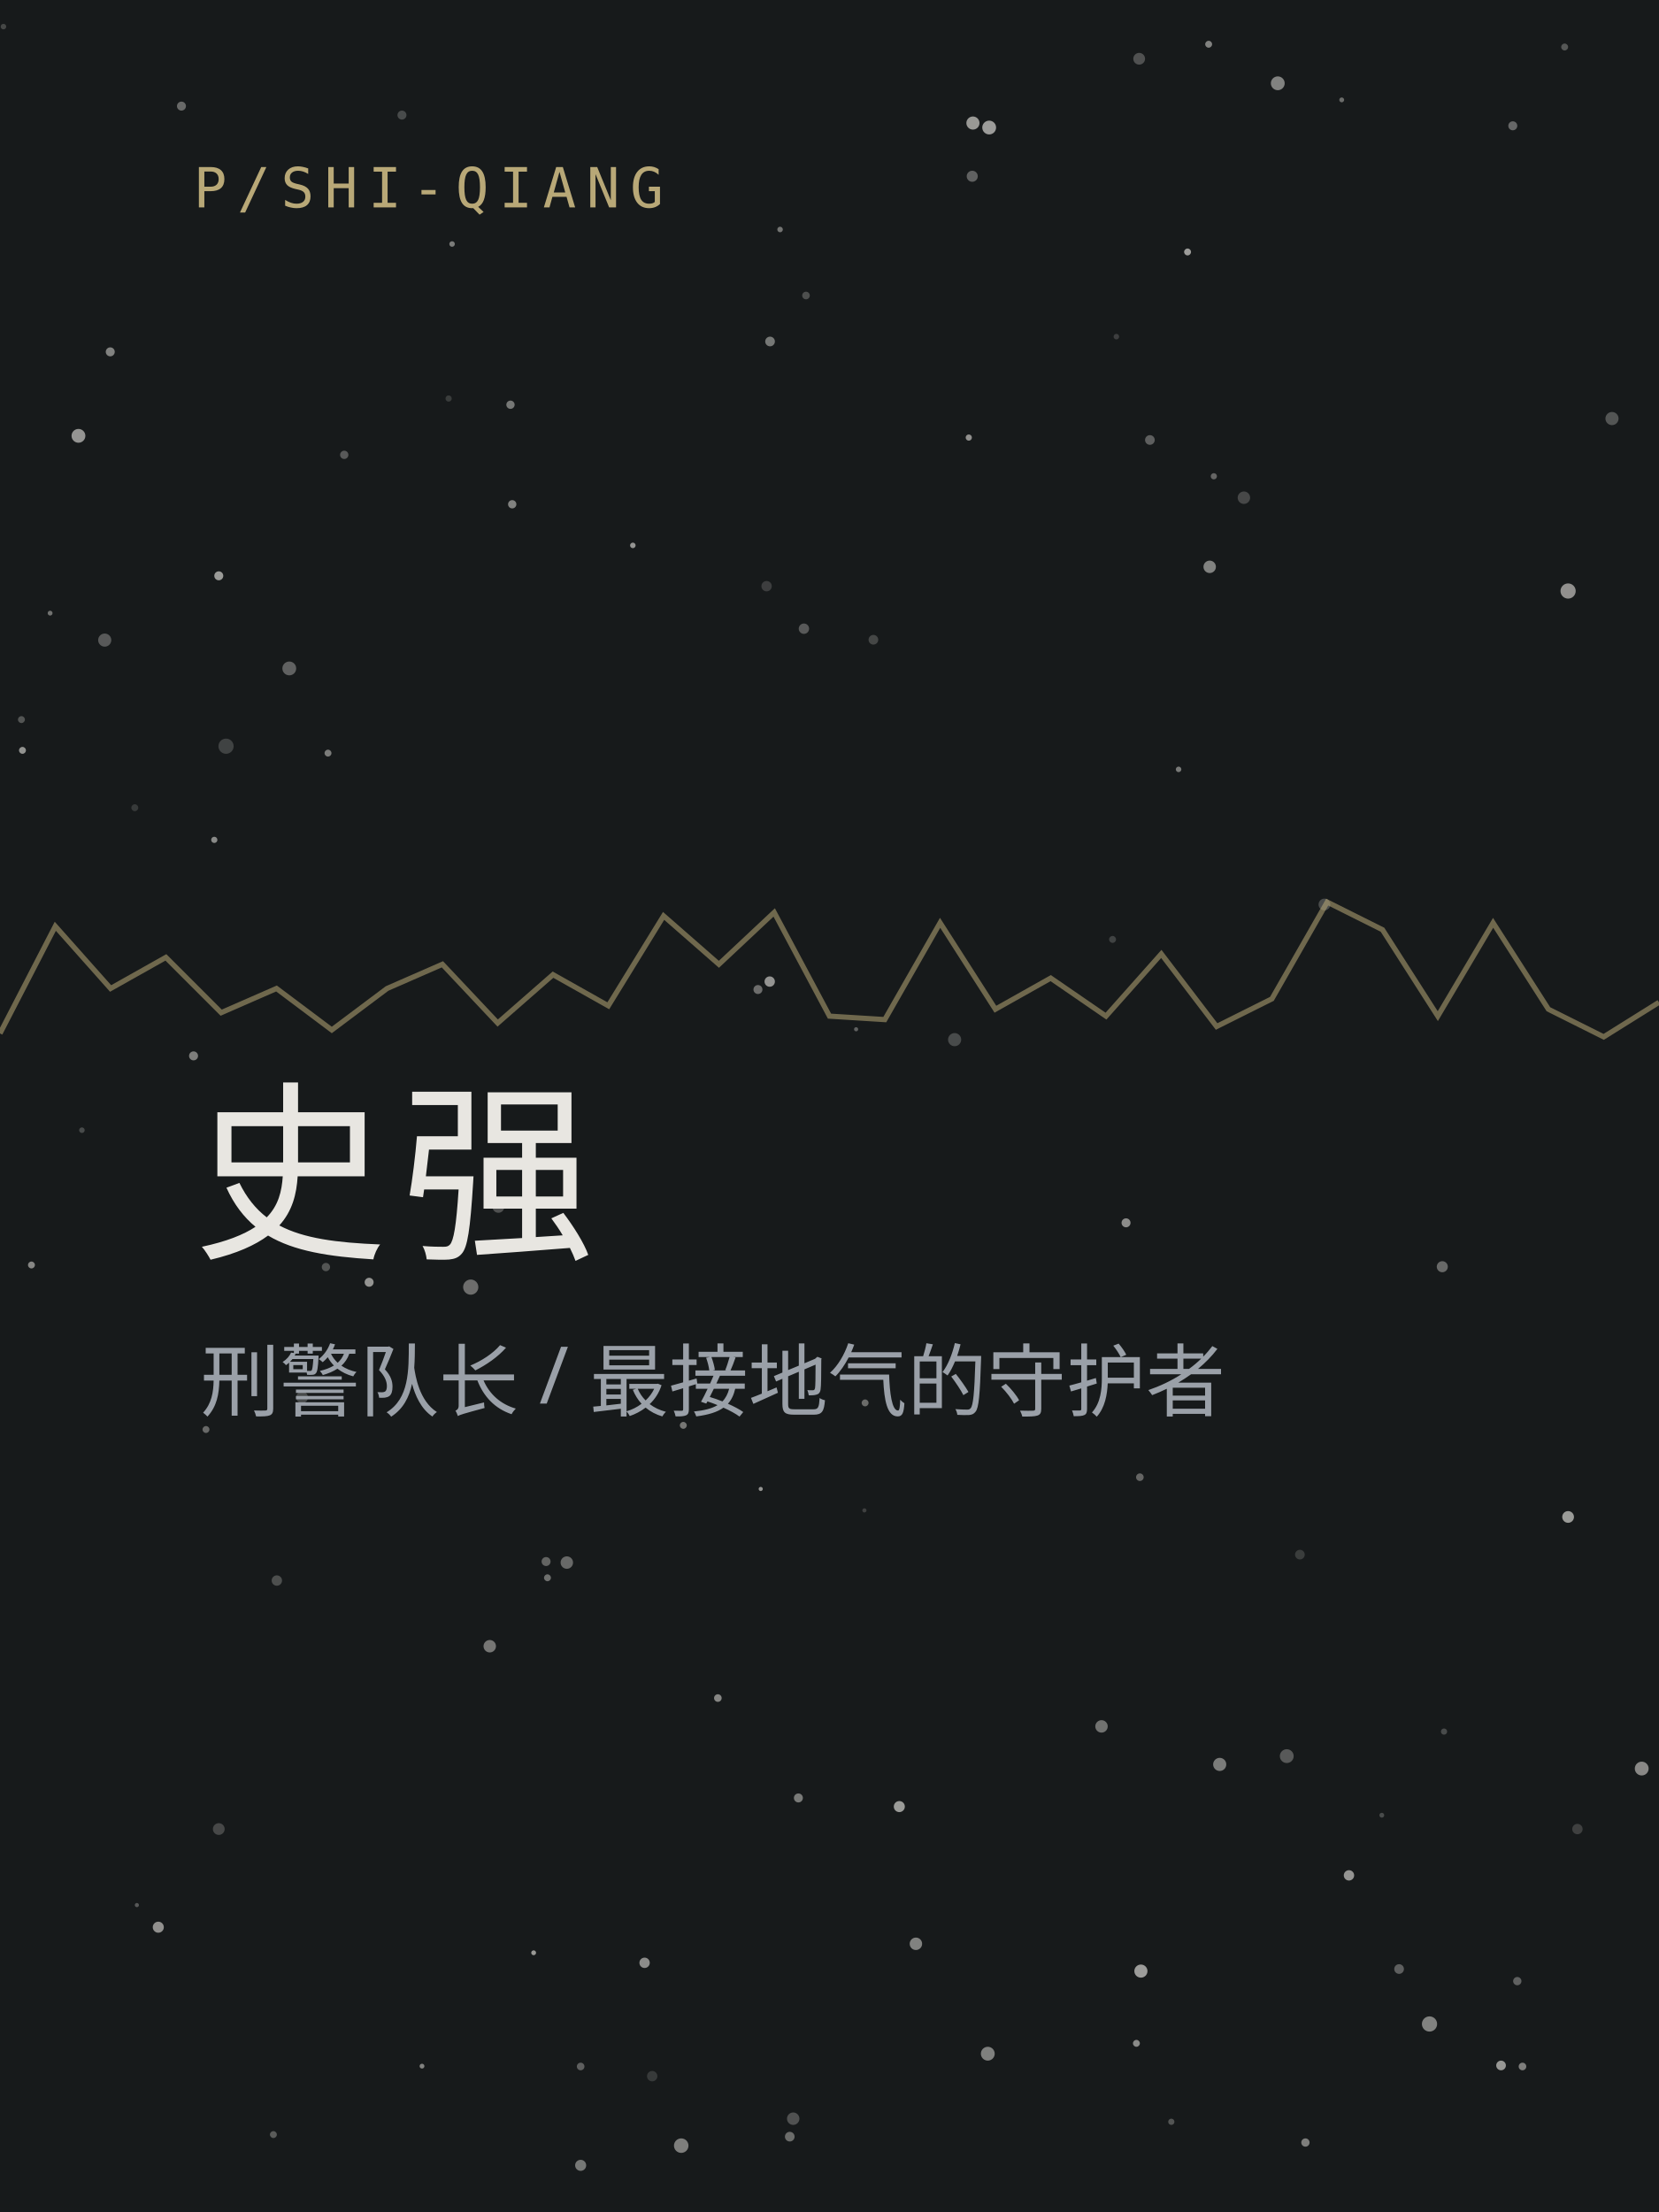
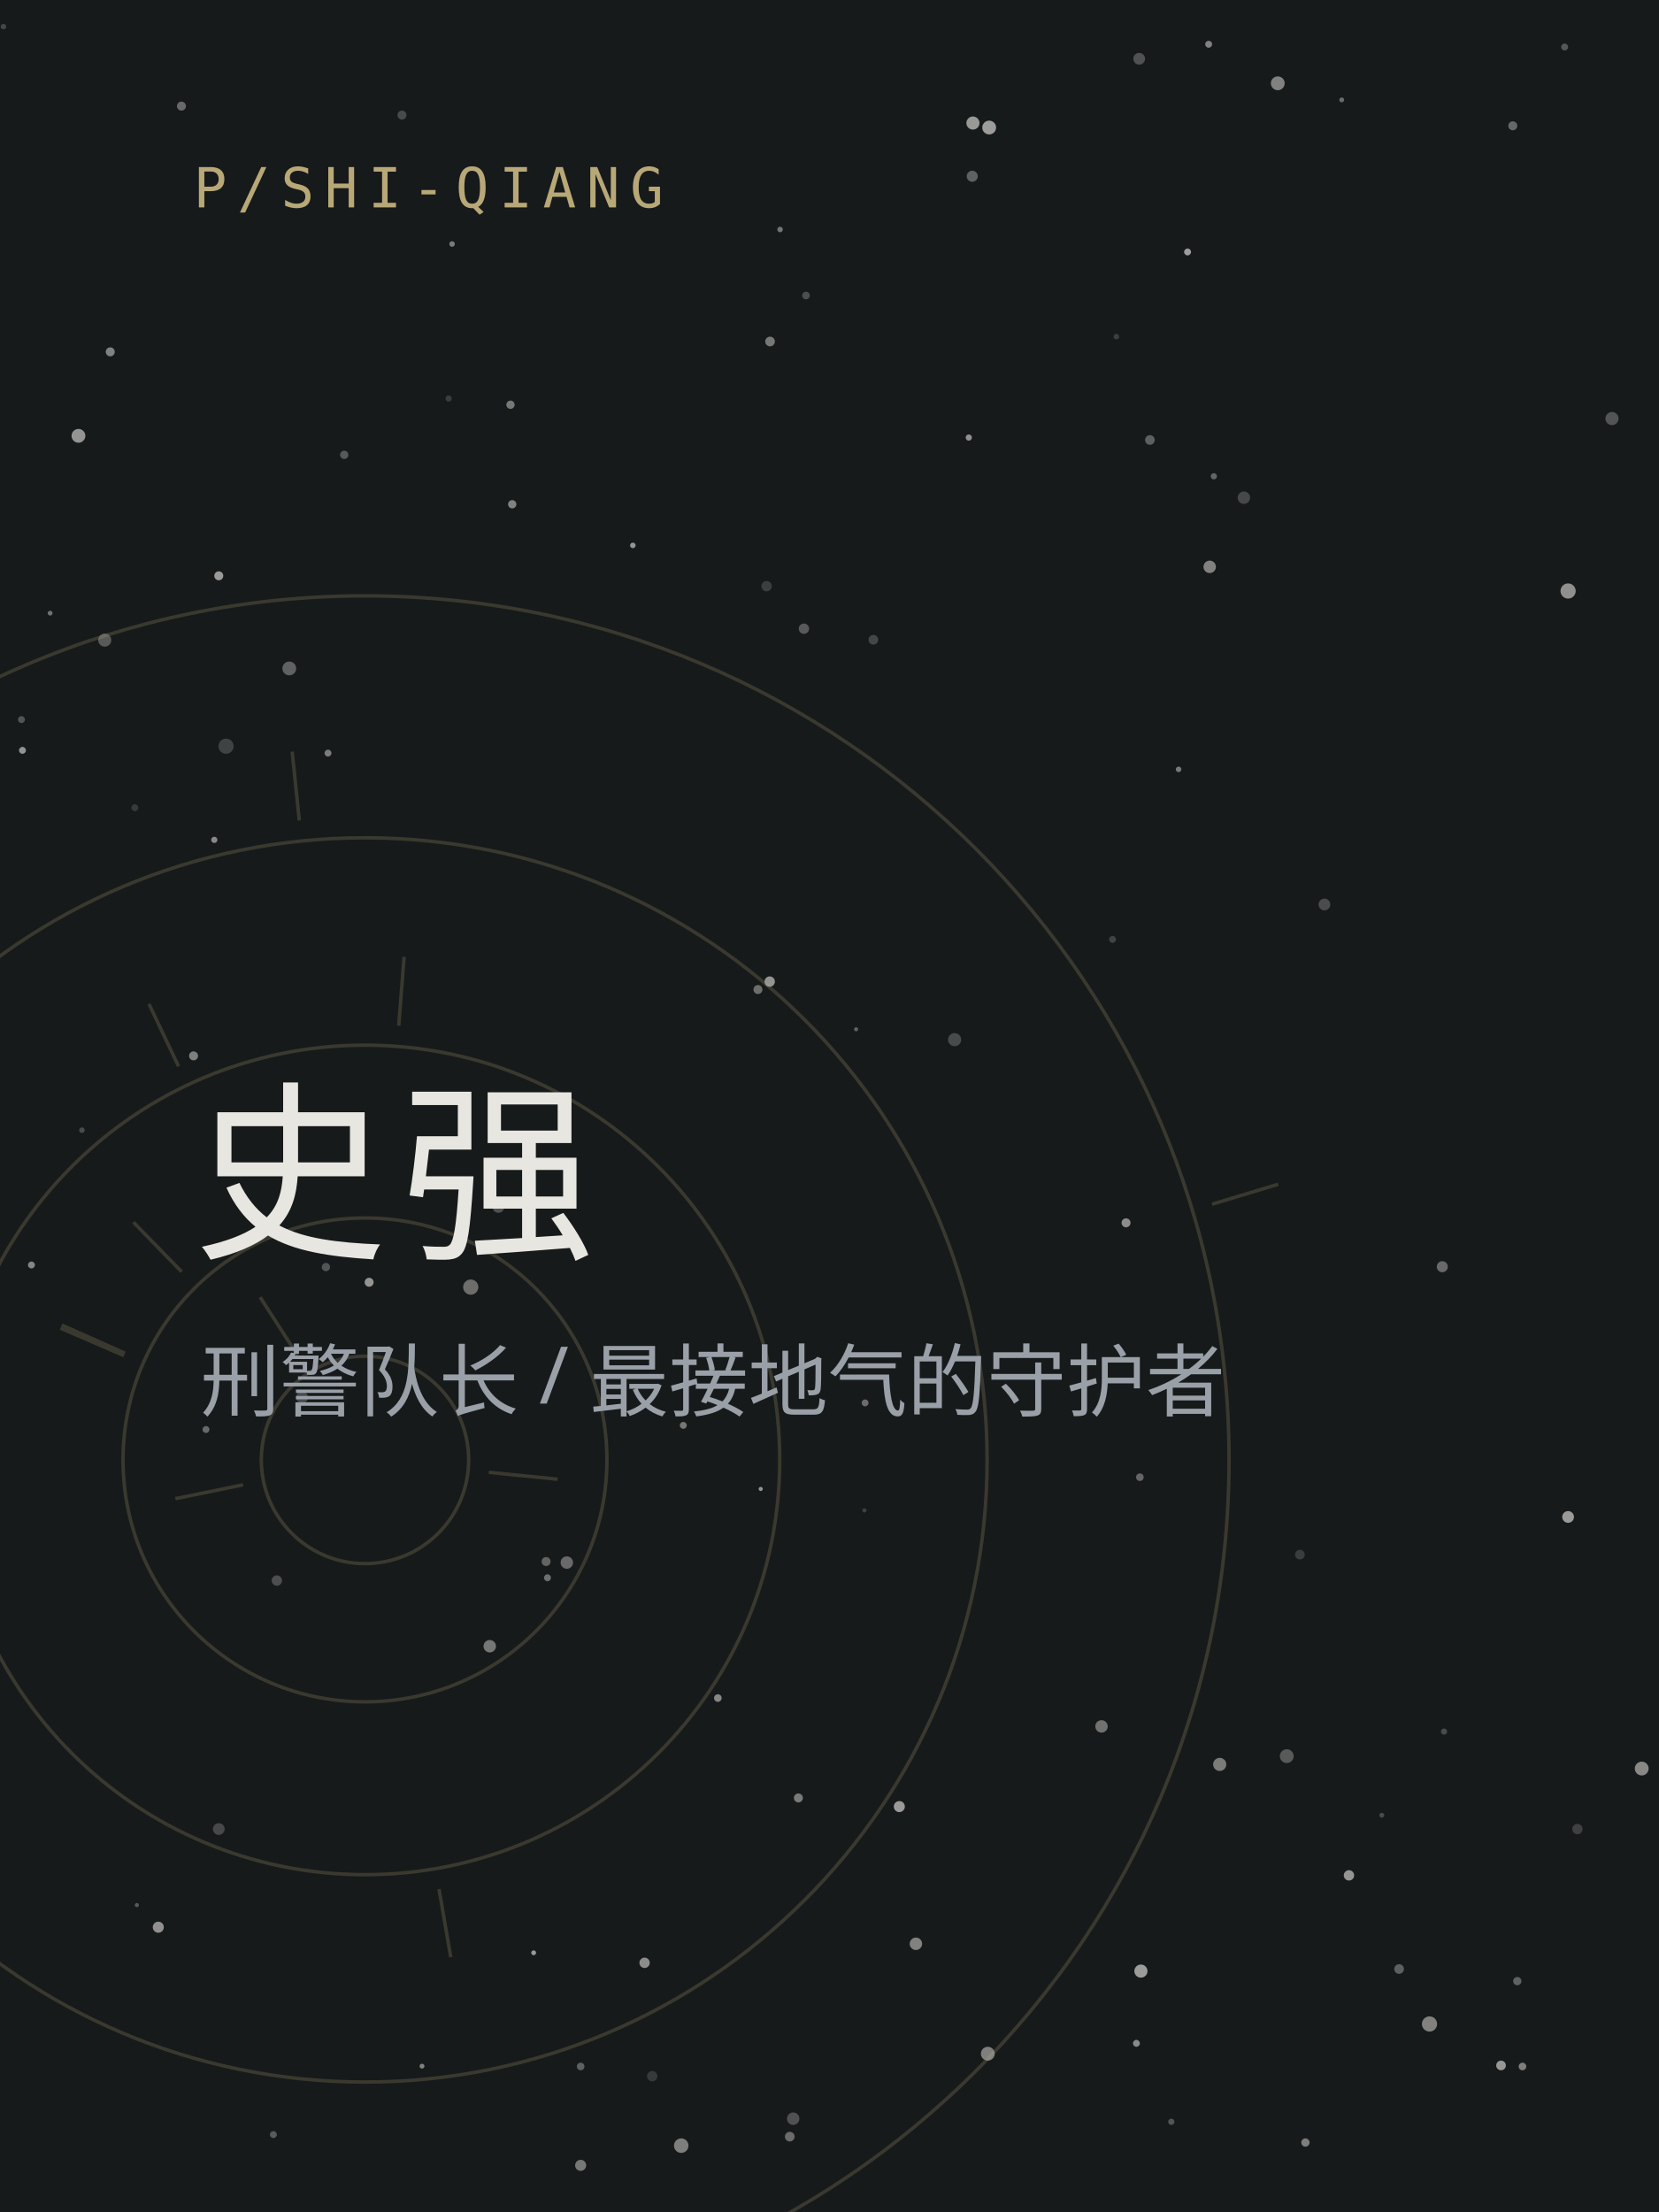
<svg xmlns="http://www.w3.org/2000/svg" width="480" height="640" viewBox="0 0 480 640">
  <rect width="480" height="640" fill="#0a0e14" />
  <rect width="480" height="640" fill="#b8a877" opacity="0.08" />
  <circle cx="350.0" cy="164.0" r="1.8" fill="#e8e6e1" opacity="0.51" />
  <circle cx="351.2" cy="137.8" r="0.9" fill="#e8e6e1" opacity="0.37" />
  <circle cx="147.7" cy="117.1" r="1.2" fill="#e8e6e1" opacity="0.46" />
  <circle cx="232.6" cy="181.9" r="1.5" fill="#e8e6e1" opacity="0.31" />
  <circle cx="276.2" cy="300.8" r="1.9" fill="#e8e6e1" opacity="0.24" />
  <circle cx="222.7" cy="284.0" r="1.5" fill="#e8e6e1" opacity="0.60" />
  <circle cx="372.3" cy="508.1" r="2.0" fill="#e8e6e1" opacity="0.31" />
  <circle cx="6.2" cy="208.2" r="1.0" fill="#e8e6e1" opacity="0.29" />
  <circle cx="388.2" cy="28.9" r="0.7" fill="#e8e6e1" opacity="0.40" />
  <circle cx="79.1" cy="617.6" r="1.0" fill="#e8e6e1" opacity="0.32" />
  <circle cx="383.2" cy="261.7" r="1.7" fill="#e8e6e1" opacity="0.25" />
  <circle cx="466.4" cy="121.1" r="1.9" fill="#e8e6e1" opacity="0.29" />
  <circle cx="122.1" cy="597.8" r="0.7" fill="#e8e6e1" opacity="0.51" />
  <circle cx="65.4" cy="215.9" r="2.2" fill="#e8e6e1" opacity="0.20" />
  <circle cx="164.0" cy="452.1" r="1.8" fill="#e8e6e1" opacity="0.39" />
  <circle cx="475.0" cy="511.7" r="2.0" fill="#e8e6e1" opacity="0.54" />
  <circle cx="440.5" cy="597.9" r="1.1" fill="#e8e6e1" opacity="0.49" />
  <circle cx="148.2" cy="145.9" r="1.2" fill="#e8e6e1" opacity="0.51" />
  <circle cx="286.2" cy="36.9" r="2.0" fill="#e8e6e1" opacity="0.64" />
  <circle cx="265.0" cy="562.4" r="1.8" fill="#e8e6e1" opacity="0.51" />
  <circle cx="23.7" cy="327.0" r="0.8" fill="#e8e6e1" opacity="0.24" />
  <circle cx="399.8" cy="525.2" r="0.7" fill="#e8e6e1" opacity="0.24" />
  <circle cx="434.3" cy="597.6" r="1.4" fill="#e8e6e1" opacity="0.61" />
  <circle cx="158.0" cy="451.8" r="1.3" fill="#e8e6e1" opacity="0.36" />
  <circle cx="338.9" cy="613.9" r="0.9" fill="#e8e6e1" opacity="0.29" />
  <circle cx="56.0" cy="305.5" r="1.3" fill="#e8e6e1" opacity="0.49" />
  <circle cx="250.3" cy="405.9" r="1.0" fill="#e8e6e1" opacity="0.40" />
  <circle cx="377.7" cy="619.9" r="1.2" fill="#e8e6e1" opacity="0.49" />
  <circle cx="439.0" cy="573.2" r="1.2" fill="#e8e6e1" opacity="0.35" />
  <circle cx="9.1" cy="366.0" r="1.0" fill="#e8e6e1" opacity="0.53" />
  <circle cx="453.7" cy="171.0" r="2.2" fill="#e8e6e1" opacity="0.58" />
  <circle cx="94.9" cy="217.9" r="1.0" fill="#e8e6e1" opacity="0.48" />
  <circle cx="413.6" cy="585.6" r="2.2" fill="#e8e6e1" opacity="0.51" />
  <circle cx="45.8" cy="557.6" r="1.6" fill="#e8e6e1" opacity="0.58" />
  <circle cx="280.3" cy="126.6" r="0.9" fill="#e8e6e1" opacity="0.58" />
  <circle cx="207.7" cy="491.3" r="1.1" fill="#e8e6e1" opacity="0.53" />
  <circle cx="22.7" cy="126.1" r="2.0" fill="#e8e6e1" opacity="0.60" />
  <circle cx="250.1" cy="437.0" r="0.6" fill="#e8e6e1" opacity="0.19" />
  <circle cx="183.1" cy="157.8" r="0.8" fill="#e8e6e1" opacity="0.60" />
  <circle cx="52.5" cy="30.7" r="1.3" fill="#e8e6e1" opacity="0.39" />
  <circle cx="129.8" cy="115.3" r="0.9" fill="#e8e6e1" opacity="0.17" />
  <circle cx="231.0" cy="520.2" r="1.3" fill="#e8e6e1" opacity="0.47" />
  <circle cx="222.8" cy="98.8" r="1.4" fill="#e8e6e1" opacity="0.46" />
  <circle cx="221.8" cy="169.6" r="1.5" fill="#e8e6e1" opacity="0.18" />
  <circle cx="260.2" cy="522.7" r="1.6" fill="#e8e6e1" opacity="0.63" />
  <circle cx="62.0" cy="243.0" r="0.9" fill="#e8e6e1" opacity="0.55" />
  <circle cx="63.3" cy="529.2" r="1.7" fill="#e8e6e1" opacity="0.23" />
  <circle cx="452.7" cy="13.6" r="1.0" fill="#e8e6e1" opacity="0.30" />
  <circle cx="225.7" cy="66.4" r="0.8" fill="#e8e6e1" opacity="0.44" />
  <circle cx="328.8" cy="591.2" r="1.0" fill="#e8e6e1" opacity="0.55" />
  <circle cx="197.1" cy="620.8" r="2.1" fill="#e8e6e1" opacity="0.49" />
  <circle cx="59.6" cy="413.6" r="1.0" fill="#e8e6e1" opacity="0.39" />
  <circle cx="228.5" cy="618.2" r="1.4" fill="#e8e6e1" opacity="0.40" />
  <circle cx="352.9" cy="510.5" r="1.9" fill="#e8e6e1" opacity="0.48" />
  <circle cx="329.8" cy="427.4" r="1.1" fill="#e8e6e1" opacity="0.37" />
  <circle cx="144.2" cy="349.2" r="1.7" fill="#e8e6e1" opacity="0.27" />
  <circle cx="330.1" cy="570.3" r="1.9" fill="#e8e6e1" opacity="0.64" />
  <circle cx="99.6" cy="131.6" r="1.2" fill="#e8e6e1" opacity="0.31" />
  <circle cx="141.7" cy="476.3" r="1.8" fill="#e8e6e1" opacity="0.45" />
  <circle cx="130.8" cy="70.6" r="0.8" fill="#e8e6e1" opacity="0.48" />
  <circle cx="154.4" cy="565.0" r="0.7" fill="#e8e6e1" opacity="0.62" />
  <circle cx="168.0" cy="597.9" r="1.1" fill="#e8e6e1" opacity="0.34" />
  <circle cx="83.7" cy="193.4" r="2.0" fill="#e8e6e1" opacity="0.35" />
  <circle cx="220.1" cy="430.8" r="0.6" fill="#e8e6e1" opacity="0.60" />
  <circle cx="87.4" cy="404.3" r="1.7" fill="#e8e6e1" opacity="0.24" />
  <circle cx="252.7" cy="185.1" r="1.4" fill="#e8e6e1" opacity="0.22" />
  <circle cx="437.7" cy="36.4" r="1.3" fill="#e8e6e1" opacity="0.38" />
  <circle cx="323.0" cy="97.4" r="0.8" fill="#e8e6e1" opacity="0.18" />
  <circle cx="325.8" cy="353.8" r="1.3" fill="#e8e6e1" opacity="0.56" />
  <circle cx="6.5" cy="217.1" r="1.0" fill="#e8e6e1" opacity="0.59" />
  <circle cx="229.5" cy="613.0" r="1.8" fill="#e8e6e1" opacity="0.27" />
  <circle cx="332.7" cy="127.3" r="1.4" fill="#e8e6e1" opacity="0.34" />
  <circle cx="456.4" cy="529.2" r="1.5" fill="#e8e6e1" opacity="0.19" />
  <circle cx="188.7" cy="600.7" r="1.5" fill="#e8e6e1" opacity="0.16" />
  <circle cx="136.2" cy="372.4" r="2.2" fill="#e8e6e1" opacity="0.41" />
  <circle cx="233.2" cy="85.5" r="1.1" fill="#e8e6e1" opacity="0.26" />
  <circle cx="343.6" cy="72.9" r="1.0" fill="#e8e6e1" opacity="0.64" />
  <circle cx="285.8" cy="594.2" r="2.0" fill="#e8e6e1" opacity="0.50" />
  <circle cx="63.3" cy="166.6" r="1.3" fill="#e8e6e1" opacity="0.63" />
  <circle cx="321.9" cy="271.8" r="1.0" fill="#e8e6e1" opacity="0.20" />
  <circle cx="417.3" cy="366.5" r="1.6" fill="#e8e6e1" opacity="0.39" />
  <circle cx="158.4" cy="456.5" r="1.0" fill="#e8e6e1" opacity="0.42" />
  <circle cx="186.5" cy="567.9" r="1.5" fill="#e8e6e1" opacity="0.56" />
  <circle cx="349.7" cy="12.8" r="1.0" fill="#e8e6e1" opacity="0.51" />
  <circle cx="80.1" cy="457.3" r="1.5" fill="#e8e6e1" opacity="0.26" />
  <circle cx="341.0" cy="222.6" r="0.8" fill="#e8e6e1" opacity="0.47" />
  <circle cx="30.3" cy="185.2" r="1.9" fill="#e8e6e1" opacity="0.31" />
  <circle cx="14.5" cy="177.4" r="0.7" fill="#e8e6e1" opacity="0.43" />
  <circle cx="281.3" cy="51.0" r="1.6" fill="#e8e6e1" opacity="0.35" />
  <circle cx="197.7" cy="412.4" r="1.0" fill="#e8e6e1" opacity="0.45" />
  <circle cx="94.3" cy="366.6" r="1.2" fill="#e8e6e1" opacity="0.29" />
  <circle cx="376.1" cy="449.8" r="1.4" fill="#e8e6e1" opacity="0.17" />
  <circle cx="39.6" cy="551.2" r="0.6" fill="#e8e6e1" opacity="0.31" />
  <circle cx="168.0" cy="626.5" r="1.6" fill="#e8e6e1" opacity="0.46" />
  <circle cx="359.9" cy="144.0" r="1.8" fill="#e8e6e1" opacity="0.23" />
  <circle cx="329.6" cy="17.0" r="1.7" fill="#e8e6e1" opacity="0.27" />
  <circle cx="404.8" cy="569.7" r="1.4" fill="#e8e6e1" opacity="0.34" />
  <circle cx="116.3" cy="33.3" r="1.3" fill="#e8e6e1" opacity="0.24" />
  <circle cx="369.7" cy="24.1" r="2.0" fill="#e8e6e1" opacity="0.51" />
  <circle cx="219.3" cy="286.3" r="1.3" fill="#e8e6e1" opacity="0.41" />
  <circle cx="247.7" cy="297.8" r="0.6" fill="#e8e6e1" opacity="0.35" />
  <circle cx="453.7" cy="438.9" r="1.7" fill="#e8e6e1" opacity="0.63" />
  <circle cx="39.0" cy="233.7" r="1.0" fill="#e8e6e1" opacity="0.16" />
  <circle cx="318.7" cy="499.5" r="1.8" fill="#e8e6e1" opacity="0.43" />
  <circle cx="31.9" cy="101.8" r="1.3" fill="#e8e6e1" opacity="0.51" />
  <circle cx="106.8" cy="371.0" r="1.3" fill="#e8e6e1" opacity="0.60" />
  <circle cx="281.5" cy="35.6" r="1.9" fill="#e8e6e1" opacity="0.62" />
  <circle cx="1.0" cy="7.7" r="0.8" fill="#e8e6e1" opacity="0.22" />
  <circle cx="390.3" cy="542.6" r="1.5" fill="#e8e6e1" opacity="0.60" />
  <circle cx="417.8" cy="501.0" r="0.9" fill="#e8e6e1" opacity="0.24" />
  <text x="56" y="60" font-family="'SFMono-Regular','Menlo',monospace" font-size="16" fill="#b8a877" letter-spacing="3">P/SHI-QIANG</text>
+   <g opacity="0.22" stroke="#b8a877" fill="none">
+     <circle cx="105.6" cy="422.4" r="30" />
+     <line x1="70.329" y1="429.608" x2="50.734" y2="433.613" />
+     <line x1="141.42" y1="425.994" x2="161.32" y2="427.991" />
+     <line x1="86.101" y1="392.138" x2="75.268" y2="375.326" />
+     <circle cx="105.6" cy="422.4" r="70" />
+     <line x1="52.564" y1="367.965" x2="38.607" y2="353.64" />
+     <line x1="35.851" y1="392.217" x2="17.496" y2="384.274" />
+     <line x1="36.156" y1="391.521" x2="17.881" y2="383.395" />
+     <circle cx="105.6" cy="422.4" r="120" />
+     <line x1="127.016" y1="546.567" x2="130.415" y2="566.276" />
+     <line x1="115.369" y1="296.779" x2="116.92" y2="276.839" />
+     <line x1="51.659" y1="308.53" x2="43.097" y2="290.455" />
+     <circle cx="105.6" cy="422.4" r="180" />
+     <line x1="-7.318" y1="274.598" x2="-19.46" y2="258.705" />
+     <line x1="-65.832" y1="350.241" x2="-84.266" y2="342.482" />
+     <line x1="86.589" y1="237.374" x2="84.545" y2="217.479" />
+     <circle cx="105.6" cy="422.4" r="250" />
+     <line x1="123.709" y1="677.759" x2="125.123" y2="697.709" />
+     <line x1="350.676" y1="348.415" x2="369.823" y2="342.635" />
+     <line x1="-139.086" y1="347.136" x2="-158.202" y2="341.256" />
+   </g>
  <text x="56" y="360" font-family="'Noto Serif SC','Songti SC',serif" font-size="56" fill="#e8e6e1" letter-spacing="4">史强</text>
  <text x="58" y="408" font-family="'PingFang SC','Microsoft YaHei',sans-serif" font-size="23" fill="#9aa0a8">刑警队长 / 最接地气的守护者</text>
-   <polyline points="0,299 16,268 32,286 48,277 64,293 80,286 96,298 112,286 128,279 144,296 160,282 176,291 192,265 208,279 224,264 240,294 256,295 272,267 288,292 304,283 320,294 336,276 352,297 368,289 384,261 400,269 416,294 432,267 448,292 464,300 480,290" fill="none" stroke="#b8a877" stroke-width="1.5" opacity="0.55" />
</svg>
